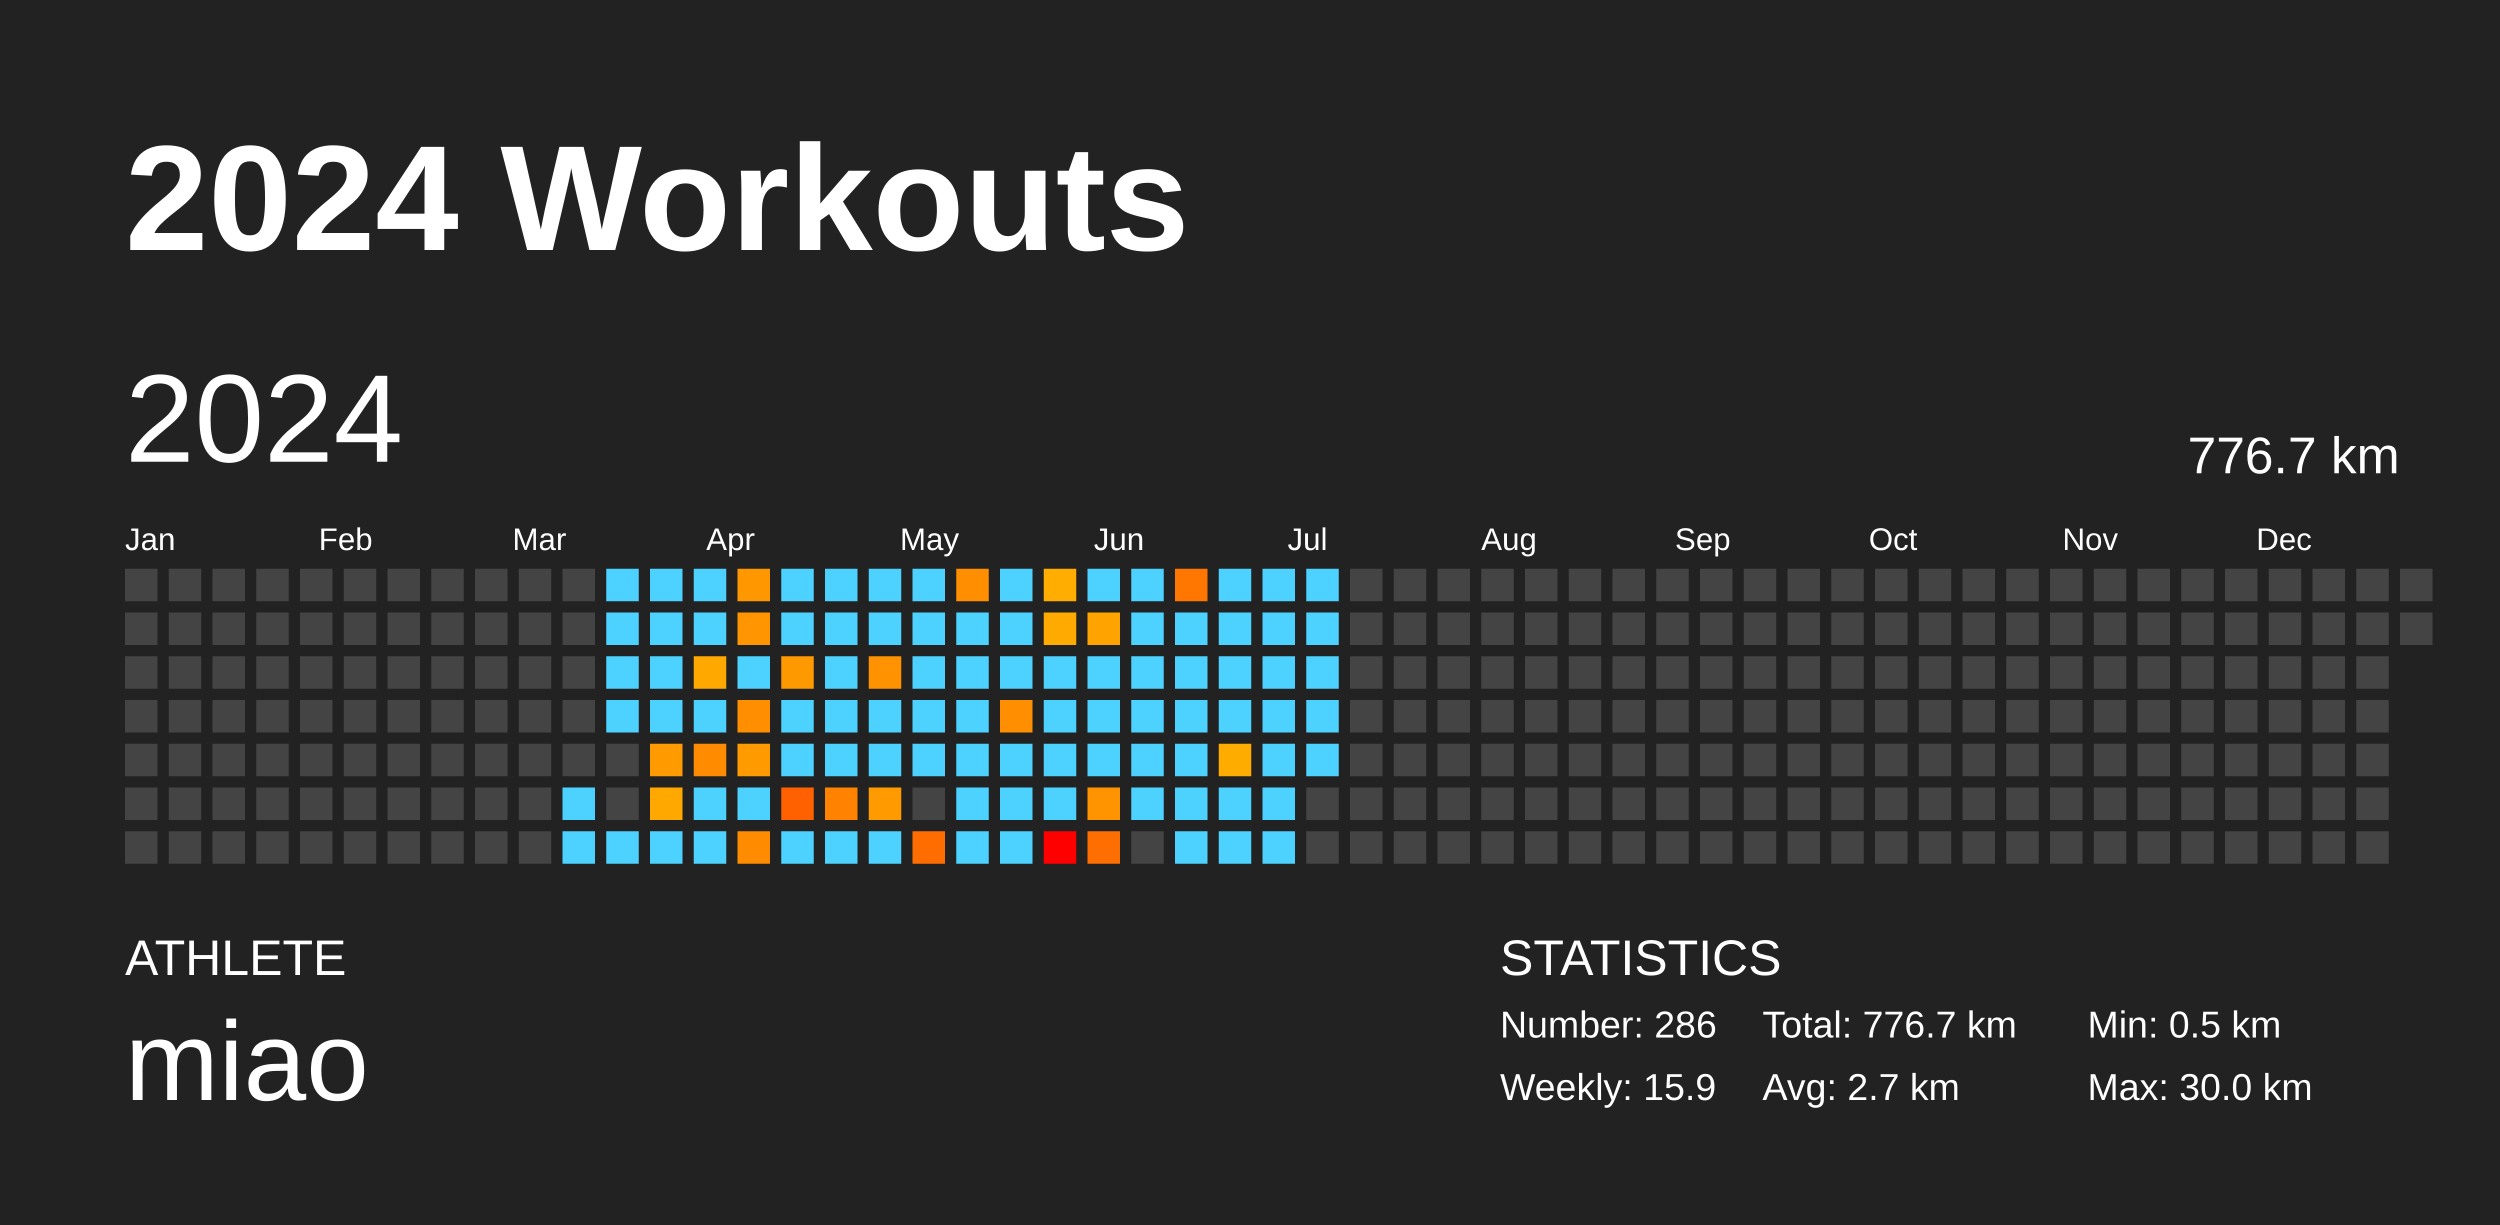
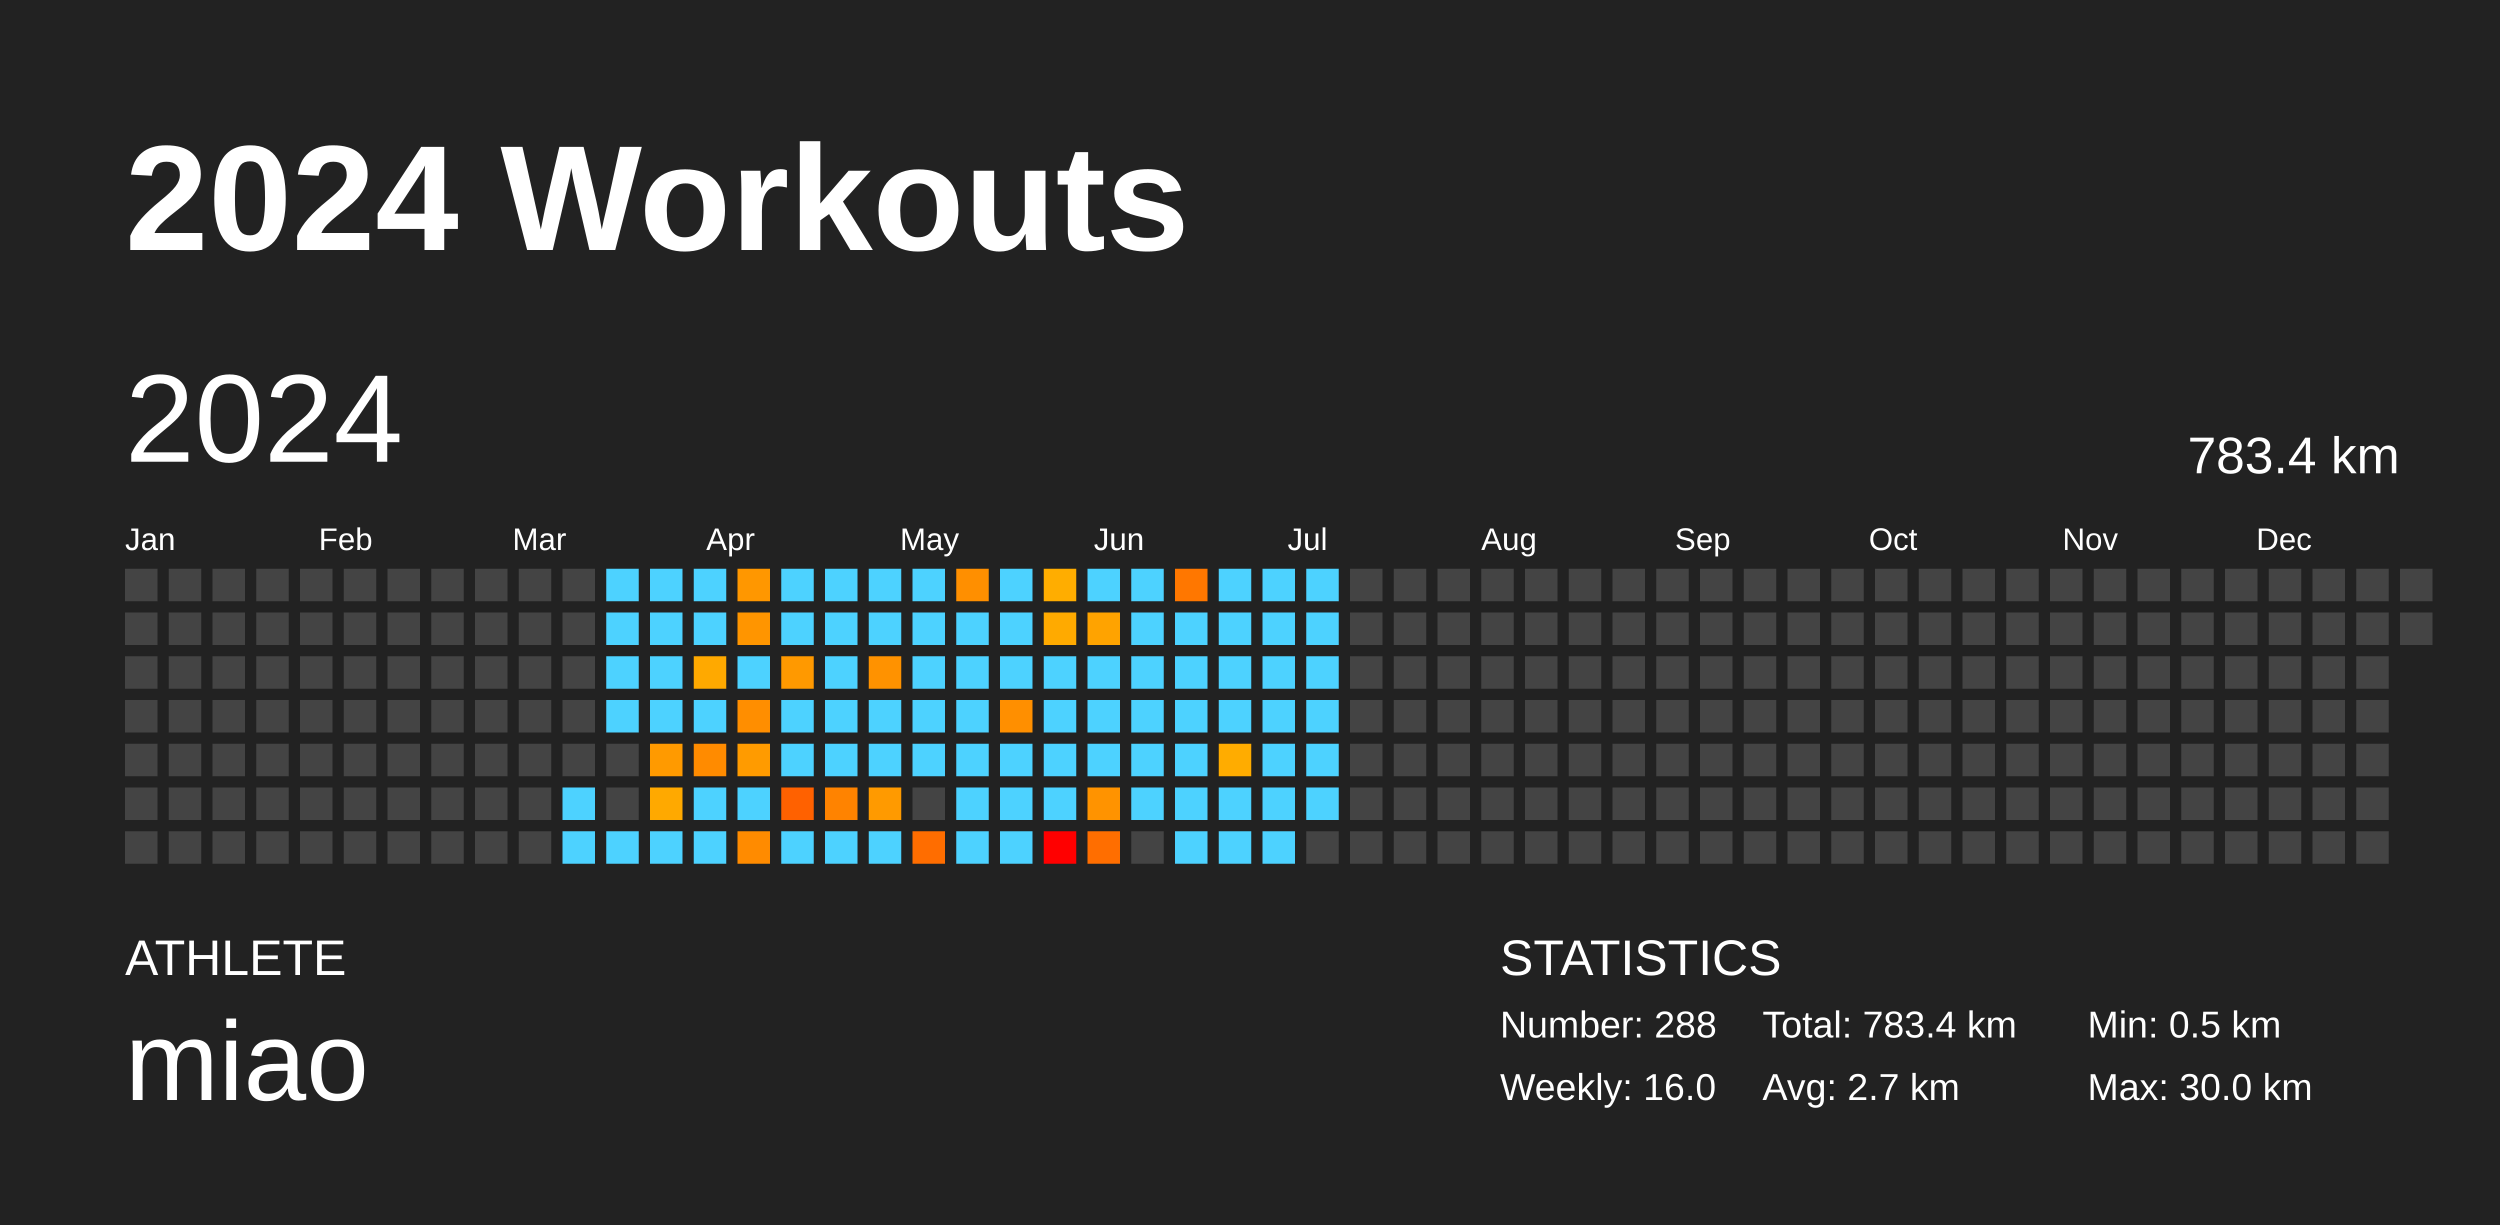
<svg xmlns="http://www.w3.org/2000/svg" baseProfile="full" height="98mm" version="1.1" viewBox="0,0,200,98" width="200mm">
  <defs />
  <rect fill="#222222" height="98" width="200" x="0" y="0" />
  <text fill="#FFFFFF" style="font-size:12px; font-family:Arial; font-weight:bold;" x="10" y="20">2024 Workouts</text>
  <text fill="#FFFFFF" style="font-size:4px; font-family:Arial" x="10" y="78">ATHLETE</text>
  <text fill="#FFFFFF" style="font-size:9px; font-family:Arial" x="10" y="88">miao</text>
  <text fill="#FFFFFF" style="font-size:4px; font-family:Arial" x="120" y="78">STATISTICS</text>
-   <text fill="#FFFFFF" style="font-size:3px; font-family:Arial" x="120" y="83">Number: 286</text>
-   <text fill="#FFFFFF" style="font-size:3px; font-family:Arial" x="120" y="88">Weekly: 15.9</text>
-   <text fill="#FFFFFF" style="font-size:3px; font-family:Arial" x="141" y="83">Total: 776.7 km</text>
+   <text fill="#FFFFFF" style="font-size:3px; font-family:Arial" x="120" y="83">Number: 288</text>
+   <text fill="#FFFFFF" style="font-size:3px; font-family:Arial" x="120" y="88">Weekly: 16.0</text>
+   <text fill="#FFFFFF" style="font-size:3px; font-family:Arial" x="141" y="83">Total: 783.4 km</text>
  <text fill="#FFFFFF" style="font-size:3px; font-family:Arial" x="141" y="88">Avg: 2.7 km</text>
  <text fill="#FFFFFF" style="font-size:3px; font-family:Arial" x="167" y="83">Min: 0.5 km</text>
  <text fill="#FFFFFF" style="font-size:3px; font-family:Arial" x="167" y="88">Max: 30.0 km</text>
  <text dominant-baseline="hanging" fill="#FFFFFF" style="font-size:10.0px; font-family:Arial;" x="10" y="30">2024</text>
-   <text dominant-baseline="hanging" fill="#FFFFFF" style="font-size:4.125px; font-family:Arial;" x="175" y="35">776.7 km</text>
+   <text dominant-baseline="hanging" fill="#FFFFFF" style="font-size:4.125px; font-family:Arial;" x="175" y="35">783.4 km</text>
  <text fill="#FFFFFF" style="font-size:2.5px; font-family:Arial" x="10.0" y="44">Jan</text>
  <text fill="#FFFFFF" style="font-size:2.5px; font-family:Arial" x="25.5" y="44">Feb</text>
  <text fill="#FFFFFF" style="font-size:2.5px; font-family:Arial" x="41.0" y="44">Mar</text>
  <text fill="#FFFFFF" style="font-size:2.5px; font-family:Arial" x="56.5" y="44">Apr</text>
  <text fill="#FFFFFF" style="font-size:2.5px; font-family:Arial" x="72.0" y="44">May</text>
  <text fill="#FFFFFF" style="font-size:2.5px; font-family:Arial" x="87.5" y="44">Jun</text>
  <text fill="#FFFFFF" style="font-size:2.5px; font-family:Arial" x="103.0" y="44">Jul</text>
  <text fill="#FFFFFF" style="font-size:2.5px; font-family:Arial" x="118.5" y="44">Aug</text>
  <text fill="#FFFFFF" style="font-size:2.5px; font-family:Arial" x="134.0" y="44">Sep</text>
  <text fill="#FFFFFF" style="font-size:2.5px; font-family:Arial" x="149.5" y="44">Oct</text>
  <text fill="#FFFFFF" style="font-size:2.5px; font-family:Arial" x="165.0" y="44">Nov</text>
  <text fill="#FFFFFF" style="font-size:2.5px; font-family:Arial" x="180.5" y="44">Dec</text>
  <rect fill="#444444" height="2.6" width="2.6" x="10.0" y="45.5" />
  <rect fill="#444444" height="2.6" width="2.6" x="10.0" y="49.0" />
  <rect fill="#444444" height="2.6" width="2.6" x="10.0" y="52.5" />
  <rect fill="#444444" height="2.6" width="2.6" x="10.0" y="56.0" />
  <rect fill="#444444" height="2.6" width="2.6" x="10.0" y="59.5" />
  <rect fill="#444444" height="2.6" width="2.6" x="10.0" y="63.0" />
  <rect fill="#444444" height="2.6" width="2.6" x="10.0" y="66.5" />
  <rect fill="#444444" height="2.6" width="2.6" x="13.5" y="45.5" />
  <rect fill="#444444" height="2.6" width="2.6" x="13.5" y="49.0" />
  <rect fill="#444444" height="2.6" width="2.6" x="13.5" y="52.5" />
  <rect fill="#444444" height="2.6" width="2.6" x="13.5" y="56.0" />
  <rect fill="#444444" height="2.6" width="2.6" x="13.5" y="59.5" />
  <rect fill="#444444" height="2.6" width="2.6" x="13.5" y="63.0" />
  <rect fill="#444444" height="2.6" width="2.6" x="13.5" y="66.5" />
  <rect fill="#444444" height="2.6" width="2.6" x="17.0" y="45.5" />
  <rect fill="#444444" height="2.6" width="2.6" x="17.0" y="49.0" />
  <rect fill="#444444" height="2.6" width="2.6" x="17.0" y="52.5" />
  <rect fill="#444444" height="2.6" width="2.6" x="17.0" y="56.0" />
  <rect fill="#444444" height="2.6" width="2.6" x="17.0" y="59.5" />
  <rect fill="#444444" height="2.6" width="2.6" x="17.0" y="63.0" />
  <rect fill="#444444" height="2.6" width="2.6" x="17.0" y="66.5" />
  <rect fill="#444444" height="2.6" width="2.6" x="20.5" y="45.5" />
  <rect fill="#444444" height="2.6" width="2.6" x="20.5" y="49.0" />
  <rect fill="#444444" height="2.6" width="2.6" x="20.5" y="52.5" />
  <rect fill="#444444" height="2.6" width="2.6" x="20.5" y="56.0" />
  <rect fill="#444444" height="2.6" width="2.6" x="20.5" y="59.5" />
  <rect fill="#444444" height="2.6" width="2.6" x="20.5" y="63.0" />
  <rect fill="#444444" height="2.6" width="2.6" x="20.5" y="66.5" />
  <rect fill="#444444" height="2.6" width="2.6" x="24.0" y="45.5" />
  <rect fill="#444444" height="2.6" width="2.6" x="24.0" y="49.0" />
  <rect fill="#444444" height="2.6" width="2.6" x="24.0" y="52.5" />
  <rect fill="#444444" height="2.6" width="2.6" x="24.0" y="56.0" />
  <rect fill="#444444" height="2.6" width="2.6" x="24.0" y="59.5" />
  <rect fill="#444444" height="2.6" width="2.6" x="24.0" y="63.0" />
  <rect fill="#444444" height="2.6" width="2.6" x="24.0" y="66.5" />
  <rect fill="#444444" height="2.6" width="2.6" x="27.5" y="45.5" />
  <rect fill="#444444" height="2.6" width="2.6" x="27.5" y="49.0" />
  <rect fill="#444444" height="2.6" width="2.6" x="27.5" y="52.5" />
  <rect fill="#444444" height="2.6" width="2.6" x="27.5" y="56.0" />
  <rect fill="#444444" height="2.6" width="2.6" x="27.5" y="59.5" />
  <rect fill="#444444" height="2.6" width="2.6" x="27.5" y="63.0" />
  <rect fill="#444444" height="2.6" width="2.6" x="27.5" y="66.5" />
  <rect fill="#444444" height="2.6" width="2.6" x="31.0" y="45.5" />
  <rect fill="#444444" height="2.6" width="2.6" x="31.0" y="49.0" />
  <rect fill="#444444" height="2.6" width="2.6" x="31.0" y="52.5" />
  <rect fill="#444444" height="2.6" width="2.6" x="31.0" y="56.0" />
  <rect fill="#444444" height="2.6" width="2.6" x="31.0" y="59.5" />
  <rect fill="#444444" height="2.6" width="2.6" x="31.0" y="63.0" />
  <rect fill="#444444" height="2.6" width="2.6" x="31.0" y="66.5" />
  <rect fill="#444444" height="2.6" width="2.6" x="34.5" y="45.5" />
  <rect fill="#444444" height="2.6" width="2.6" x="34.5" y="49.0" />
  <rect fill="#444444" height="2.6" width="2.6" x="34.5" y="52.5" />
  <rect fill="#444444" height="2.6" width="2.6" x="34.5" y="56.0" />
  <rect fill="#444444" height="2.6" width="2.6" x="34.5" y="59.5" />
  <rect fill="#444444" height="2.6" width="2.6" x="34.5" y="63.0" />
  <rect fill="#444444" height="2.6" width="2.6" x="34.5" y="66.5" />
  <rect fill="#444444" height="2.6" width="2.6" x="38.0" y="45.5" />
  <rect fill="#444444" height="2.6" width="2.6" x="38.0" y="49.0" />
  <rect fill="#444444" height="2.6" width="2.6" x="38.0" y="52.5" />
  <rect fill="#444444" height="2.6" width="2.6" x="38.0" y="56.0" />
  <rect fill="#444444" height="2.6" width="2.6" x="38.0" y="59.5" />
  <rect fill="#444444" height="2.6" width="2.6" x="38.0" y="63.0" />
  <rect fill="#444444" height="2.6" width="2.6" x="38.0" y="66.5" />
  <rect fill="#444444" height="2.6" width="2.6" x="41.5" y="45.5" />
  <rect fill="#444444" height="2.6" width="2.6" x="41.5" y="49.0" />
  <rect fill="#444444" height="2.6" width="2.6" x="41.5" y="52.5" />
  <rect fill="#444444" height="2.6" width="2.6" x="41.5" y="56.0" />
  <rect fill="#444444" height="2.6" width="2.6" x="41.5" y="59.5" />
  <rect fill="#444444" height="2.6" width="2.6" x="41.5" y="63.0" />
  <rect fill="#444444" height="2.6" width="2.6" x="41.5" y="66.5" />
  <rect fill="#444444" height="2.6" width="2.6" x="45.0" y="45.5" />
  <rect fill="#444444" height="2.6" width="2.6" x="45.0" y="49.0" />
  <rect fill="#444444" height="2.6" width="2.6" x="45.0" y="52.5" />
  <rect fill="#444444" height="2.6" width="2.6" x="45.0" y="56.0" />
  <rect fill="#444444" height="2.6" width="2.6" x="45.0" y="59.5" />
  <rect fill="#4dd2ff" height="2.6" width="2.6" x="45.0" y="63.0" />
  <rect fill="#4dd2ff" height="2.6" width="2.6" x="45.0" y="66.5" />
  <rect fill="#4dd2ff" height="2.6" width="2.6" x="48.5" y="45.5" />
  <rect fill="#4dd2ff" height="2.6" width="2.6" x="48.5" y="49.0" />
  <rect fill="#4dd2ff" height="2.6" width="2.6" x="48.5" y="52.5" />
  <rect fill="#4dd2ff" height="2.6" width="2.6" x="48.5" y="56.0" />
  <rect fill="#444444" height="2.6" width="2.6" x="48.5" y="59.5" />
  <rect fill="#444444" height="2.6" width="2.6" x="48.5" y="63.0" />
  <rect fill="#4dd2ff" height="2.6" width="2.6" x="48.5" y="66.5" />
  <rect fill="#4dd2ff" height="2.6" width="2.6" x="52.0" y="45.5" />
  <rect fill="#4dd2ff" height="2.6" width="2.6" x="52.0" y="49.0" />
  <rect fill="#4dd2ff" height="2.6" width="2.6" x="52.0" y="52.5" />
  <rect fill="#4dd2ff" height="2.6" width="2.6" x="52.0" y="56.0" />
  <rect fill="#ff9a00" height="2.6" width="2.6" x="52.0" y="59.5" />
  <rect fill="#ffa900" height="2.6" width="2.6" x="52.0" y="63.0" />
  <rect fill="#4dd2ff" height="2.6" width="2.6" x="52.0" y="66.5" />
  <rect fill="#4dd2ff" height="2.6" width="2.6" x="55.5" y="45.5" />
  <rect fill="#4dd2ff" height="2.6" width="2.6" x="55.5" y="49.0" />
  <rect fill="#ffa900" height="2.6" width="2.6" x="55.5" y="52.5" />
  <rect fill="#4dd2ff" height="2.6" width="2.6" x="55.5" y="56.0" />
  <rect fill="#ff8b00" height="2.6" width="2.6" x="55.5" y="59.5" />
  <rect fill="#4dd2ff" height="2.6" width="2.6" x="55.5" y="63.0" />
  <rect fill="#4dd2ff" height="2.6" width="2.6" x="55.5" y="66.5" />
  <rect fill="#ff9700" height="2.6" width="2.6" x="59.0" y="45.5" />
  <rect fill="#ff9500" height="2.6" width="2.6" x="59.0" y="49.0" />
  <rect fill="#4dd2ff" height="2.6" width="2.6" x="59.0" y="52.5" />
  <rect fill="#ff8e00" height="2.6" width="2.6" x="59.0" y="56.0" />
  <rect fill="#ff9b00" height="2.6" width="2.6" x="59.0" y="59.5" />
  <rect fill="#4dd2ff" height="2.6" width="2.6" x="59.0" y="63.0" />
  <rect fill="#ff8b00" height="2.6" width="2.6" x="59.0" y="66.5" />
  <rect fill="#4dd2ff" height="2.6" width="2.6" x="62.5" y="45.5" />
  <rect fill="#4dd2ff" height="2.6" width="2.6" x="62.5" y="49.0" />
  <rect fill="#ff9900" height="2.6" width="2.6" x="62.5" y="52.5" />
  <rect fill="#4dd2ff" height="2.6" width="2.6" x="62.5" y="56.0" />
  <rect fill="#4dd2ff" height="2.6" width="2.6" x="62.5" y="59.5" />
  <rect fill="#ff6100" height="2.6" width="2.6" x="62.5" y="63.0" />
  <rect fill="#4dd2ff" height="2.6" width="2.6" x="62.5" y="66.5" />
  <rect fill="#4dd2ff" height="2.6" width="2.6" x="66.0" y="45.5" />
  <rect fill="#4dd2ff" height="2.6" width="2.6" x="66.0" y="49.0" />
  <rect fill="#4dd2ff" height="2.6" width="2.6" x="66.0" y="52.5" />
  <rect fill="#4dd2ff" height="2.6" width="2.6" x="66.0" y="56.0" />
  <rect fill="#4dd2ff" height="2.6" width="2.6" x="66.0" y="59.5" />
  <rect fill="#ff8300" height="2.6" width="2.6" x="66.0" y="63.0" />
  <rect fill="#4dd2ff" height="2.6" width="2.6" x="66.0" y="66.5" />
  <rect fill="#4dd2ff" height="2.6" width="2.6" x="69.5" y="45.5" />
  <rect fill="#4dd2ff" height="2.6" width="2.6" x="69.5" y="49.0" />
  <rect fill="#ff9200" height="2.6" width="2.6" x="69.5" y="52.5" />
  <rect fill="#4dd2ff" height="2.6" width="2.6" x="69.5" y="56.0" />
  <rect fill="#4dd2ff" height="2.6" width="2.6" x="69.5" y="59.5" />
  <rect fill="#ff9a00" height="2.6" width="2.6" x="69.5" y="63.0" />
  <rect fill="#4dd2ff" height="2.6" width="2.6" x="69.5" y="66.5" />
  <rect fill="#4dd2ff" height="2.6" width="2.6" x="73.0" y="45.5" />
  <rect fill="#4dd2ff" height="2.6" width="2.6" x="73.0" y="49.0" />
  <rect fill="#4dd2ff" height="2.6" width="2.6" x="73.0" y="52.5" />
  <rect fill="#4dd2ff" height="2.6" width="2.6" x="73.0" y="56.0" />
  <rect fill="#4dd2ff" height="2.6" width="2.6" x="73.0" y="59.5" />
  <rect fill="#444444" height="2.6" width="2.6" x="73.0" y="63.0" />
  <rect fill="#ff6d00" height="2.6" width="2.6" x="73.0" y="66.5" />
  <rect fill="#ff8f00" height="2.6" width="2.6" x="76.5" y="45.5" />
  <rect fill="#4dd2ff" height="2.6" width="2.6" x="76.5" y="49.0" />
  <rect fill="#4dd2ff" height="2.6" width="2.6" x="76.5" y="52.5" />
  <rect fill="#4dd2ff" height="2.6" width="2.6" x="76.5" y="56.0" />
  <rect fill="#4dd2ff" height="2.6" width="2.6" x="76.5" y="59.5" />
  <rect fill="#4dd2ff" height="2.6" width="2.6" x="76.5" y="63.0" />
  <rect fill="#4dd2ff" height="2.6" width="2.6" x="76.5" y="66.5" />
  <rect fill="#4dd2ff" height="2.6" width="2.6" x="80.0" y="45.5" />
  <rect fill="#4dd2ff" height="2.6" width="2.6" x="80.0" y="49.0" />
  <rect fill="#4dd2ff" height="2.6" width="2.6" x="80.0" y="52.5" />
  <rect fill="#ff8f00" height="2.6" width="2.6" x="80.0" y="56.0" />
  <rect fill="#4dd2ff" height="2.6" width="2.6" x="80.0" y="59.5" />
  <rect fill="#4dd2ff" height="2.6" width="2.6" x="80.0" y="63.0" />
  <rect fill="#4dd2ff" height="2.6" width="2.6" x="80.0" y="66.5" />
  <rect fill="#ffad00" height="2.6" width="2.6" x="83.5" y="45.5" />
  <rect fill="#ffaa00" height="2.6" width="2.6" x="83.5" y="49.0" />
  <rect fill="#4dd2ff" height="2.6" width="2.6" x="83.5" y="52.5" />
  <rect fill="#4dd2ff" height="2.6" width="2.6" x="83.5" y="56.0" />
  <rect fill="#4dd2ff" height="2.6" width="2.6" x="83.5" y="59.5" />
  <rect fill="#4dd2ff" height="2.6" width="2.6" x="83.5" y="63.0" />
  <rect fill="red" height="2.6" width="2.6" x="83.5" y="66.5" />
  <rect fill="#4dd2ff" height="2.6" width="2.6" x="87.0" y="45.5" />
  <rect fill="#ffa300" height="2.6" width="2.6" x="87.0" y="49.0" />
  <rect fill="#4dd2ff" height="2.6" width="2.6" x="87.0" y="52.5" />
  <rect fill="#4dd2ff" height="2.6" width="2.6" x="87.0" y="56.0" />
  <rect fill="#4dd2ff" height="2.6" width="2.6" x="87.0" y="59.5" />
  <rect fill="#ff9300" height="2.6" width="2.6" x="87.0" y="63.0" />
  <rect fill="#ff6e00" height="2.6" width="2.6" x="87.0" y="66.5" />
  <rect fill="#4dd2ff" height="2.6" width="2.6" x="90.5" y="45.5" />
  <rect fill="#4dd2ff" height="2.6" width="2.6" x="90.5" y="49.0" />
  <rect fill="#4dd2ff" height="2.6" width="2.6" x="90.5" y="52.5" />
  <rect fill="#4dd2ff" height="2.6" width="2.6" x="90.5" y="56.0" />
  <rect fill="#4dd2ff" height="2.6" width="2.6" x="90.5" y="59.5" />
  <rect fill="#4dd2ff" height="2.6" width="2.6" x="90.5" y="63.0" />
  <rect fill="#444444" height="2.6" width="2.6" x="90.5" y="66.5" />
  <rect fill="#ff7700" height="2.6" width="2.6" x="94.0" y="45.5" />
  <rect fill="#4dd2ff" height="2.6" width="2.6" x="94.0" y="49.0" />
  <rect fill="#4dd2ff" height="2.6" width="2.6" x="94.0" y="52.5" />
  <rect fill="#4dd2ff" height="2.6" width="2.6" x="94.0" y="56.0" />
  <rect fill="#4dd2ff" height="2.6" width="2.6" x="94.0" y="59.5" />
  <rect fill="#4dd2ff" height="2.6" width="2.6" x="94.0" y="63.0" />
  <rect fill="#4dd2ff" height="2.6" width="2.6" x="94.0" y="66.5" />
  <rect fill="#4dd2ff" height="2.6" width="2.6" x="97.5" y="45.5" />
  <rect fill="#4dd2ff" height="2.6" width="2.6" x="97.5" y="49.0" />
  <rect fill="#4dd2ff" height="2.6" width="2.6" x="97.5" y="52.5" />
  <rect fill="#4dd2ff" height="2.6" width="2.6" x="97.5" y="56.0" />
  <rect fill="#ffac00" height="2.6" width="2.6" x="97.5" y="59.5" />
  <rect fill="#4dd2ff" height="2.6" width="2.6" x="97.5" y="63.0" />
  <rect fill="#4dd2ff" height="2.6" width="2.6" x="97.5" y="66.5" />
  <rect fill="#4dd2ff" height="2.6" width="2.6" x="101.0" y="45.5" />
  <rect fill="#4dd2ff" height="2.6" width="2.6" x="101.0" y="49.0" />
  <rect fill="#4dd2ff" height="2.6" width="2.6" x="101.0" y="52.5" />
  <rect fill="#4dd2ff" height="2.6" width="2.6" x="101.0" y="56.0" />
  <rect fill="#4dd2ff" height="2.6" width="2.6" x="101.0" y="59.5" />
  <rect fill="#4dd2ff" height="2.6" width="2.6" x="101.0" y="63.0" />
  <rect fill="#4dd2ff" height="2.6" width="2.6" x="101.0" y="66.5" />
  <rect fill="#4dd2ff" height="2.6" width="2.6" x="104.5" y="45.5" />
  <rect fill="#4dd2ff" height="2.6" width="2.6" x="104.5" y="49.0" />
  <rect fill="#4dd2ff" height="2.6" width="2.6" x="104.5" y="52.5" />
  <rect fill="#4dd2ff" height="2.6" width="2.6" x="104.5" y="56.0" />
  <rect fill="#4dd2ff" height="2.6" width="2.6" x="104.5" y="59.5" />
-   <rect fill="#444444" height="2.6" width="2.6" x="104.5" y="63.0" />
+   <rect fill="#4dd2ff" height="2.6" width="2.6" x="104.5" y="63.0" />
  <rect fill="#444444" height="2.6" width="2.6" x="104.5" y="66.5" />
  <rect fill="#444444" height="2.6" width="2.6" x="108.0" y="45.5" />
  <rect fill="#444444" height="2.6" width="2.6" x="108.0" y="49.0" />
  <rect fill="#444444" height="2.6" width="2.6" x="108.0" y="52.5" />
  <rect fill="#444444" height="2.6" width="2.6" x="108.0" y="56.0" />
  <rect fill="#444444" height="2.6" width="2.6" x="108.0" y="59.5" />
  <rect fill="#444444" height="2.6" width="2.6" x="108.0" y="63.0" />
  <rect fill="#444444" height="2.6" width="2.6" x="108.0" y="66.5" />
  <rect fill="#444444" height="2.6" width="2.6" x="111.5" y="45.5" />
  <rect fill="#444444" height="2.6" width="2.6" x="111.5" y="49.0" />
  <rect fill="#444444" height="2.6" width="2.6" x="111.5" y="52.5" />
  <rect fill="#444444" height="2.6" width="2.6" x="111.5" y="56.0" />
  <rect fill="#444444" height="2.6" width="2.6" x="111.5" y="59.5" />
  <rect fill="#444444" height="2.6" width="2.6" x="111.5" y="63.0" />
  <rect fill="#444444" height="2.6" width="2.6" x="111.5" y="66.5" />
  <rect fill="#444444" height="2.6" width="2.6" x="115.0" y="45.5" />
  <rect fill="#444444" height="2.6" width="2.6" x="115.0" y="49.0" />
  <rect fill="#444444" height="2.6" width="2.6" x="115.0" y="52.5" />
  <rect fill="#444444" height="2.6" width="2.6" x="115.0" y="56.0" />
  <rect fill="#444444" height="2.6" width="2.6" x="115.0" y="59.5" />
  <rect fill="#444444" height="2.6" width="2.6" x="115.0" y="63.0" />
  <rect fill="#444444" height="2.6" width="2.6" x="115.0" y="66.5" />
  <rect fill="#444444" height="2.6" width="2.6" x="118.5" y="45.5" />
  <rect fill="#444444" height="2.6" width="2.6" x="118.5" y="49.0" />
  <rect fill="#444444" height="2.6" width="2.6" x="118.5" y="52.5" />
  <rect fill="#444444" height="2.6" width="2.6" x="118.5" y="56.0" />
  <rect fill="#444444" height="2.6" width="2.6" x="118.5" y="59.5" />
  <rect fill="#444444" height="2.6" width="2.6" x="118.5" y="63.0" />
  <rect fill="#444444" height="2.6" width="2.6" x="118.5" y="66.5" />
  <rect fill="#444444" height="2.6" width="2.6" x="122.0" y="45.5" />
  <rect fill="#444444" height="2.6" width="2.6" x="122.0" y="49.0" />
  <rect fill="#444444" height="2.6" width="2.6" x="122.0" y="52.5" />
  <rect fill="#444444" height="2.6" width="2.6" x="122.0" y="56.0" />
  <rect fill="#444444" height="2.6" width="2.6" x="122.0" y="59.5" />
  <rect fill="#444444" height="2.6" width="2.6" x="122.0" y="63.0" />
  <rect fill="#444444" height="2.6" width="2.6" x="122.0" y="66.5" />
  <rect fill="#444444" height="2.6" width="2.6" x="125.5" y="45.5" />
  <rect fill="#444444" height="2.6" width="2.6" x="125.5" y="49.0" />
  <rect fill="#444444" height="2.6" width="2.6" x="125.5" y="52.5" />
  <rect fill="#444444" height="2.6" width="2.6" x="125.5" y="56.0" />
  <rect fill="#444444" height="2.6" width="2.6" x="125.5" y="59.5" />
  <rect fill="#444444" height="2.6" width="2.6" x="125.5" y="63.0" />
  <rect fill="#444444" height="2.6" width="2.6" x="125.5" y="66.5" />
  <rect fill="#444444" height="2.6" width="2.6" x="129.0" y="45.5" />
  <rect fill="#444444" height="2.6" width="2.6" x="129.0" y="49.0" />
  <rect fill="#444444" height="2.6" width="2.6" x="129.0" y="52.5" />
  <rect fill="#444444" height="2.6" width="2.6" x="129.0" y="56.0" />
  <rect fill="#444444" height="2.6" width="2.6" x="129.0" y="59.5" />
  <rect fill="#444444" height="2.6" width="2.6" x="129.0" y="63.0" />
  <rect fill="#444444" height="2.6" width="2.6" x="129.0" y="66.5" />
  <rect fill="#444444" height="2.6" width="2.6" x="132.5" y="45.5" />
  <rect fill="#444444" height="2.6" width="2.6" x="132.5" y="49.0" />
  <rect fill="#444444" height="2.6" width="2.6" x="132.5" y="52.5" />
  <rect fill="#444444" height="2.6" width="2.6" x="132.5" y="56.0" />
  <rect fill="#444444" height="2.6" width="2.6" x="132.5" y="59.5" />
  <rect fill="#444444" height="2.6" width="2.6" x="132.5" y="63.0" />
  <rect fill="#444444" height="2.6" width="2.6" x="132.5" y="66.5" />
  <rect fill="#444444" height="2.6" width="2.6" x="136.0" y="45.5" />
  <rect fill="#444444" height="2.6" width="2.6" x="136.0" y="49.0" />
  <rect fill="#444444" height="2.6" width="2.6" x="136.0" y="52.5" />
  <rect fill="#444444" height="2.6" width="2.6" x="136.0" y="56.0" />
  <rect fill="#444444" height="2.6" width="2.6" x="136.0" y="59.5" />
  <rect fill="#444444" height="2.6" width="2.6" x="136.0" y="63.0" />
  <rect fill="#444444" height="2.6" width="2.6" x="136.0" y="66.5" />
  <rect fill="#444444" height="2.6" width="2.6" x="139.5" y="45.5" />
  <rect fill="#444444" height="2.6" width="2.6" x="139.5" y="49.0" />
  <rect fill="#444444" height="2.6" width="2.6" x="139.5" y="52.5" />
  <rect fill="#444444" height="2.6" width="2.6" x="139.5" y="56.0" />
  <rect fill="#444444" height="2.6" width="2.6" x="139.5" y="59.5" />
  <rect fill="#444444" height="2.6" width="2.6" x="139.5" y="63.0" />
  <rect fill="#444444" height="2.6" width="2.6" x="139.5" y="66.5" />
  <rect fill="#444444" height="2.6" width="2.6" x="143.0" y="45.5" />
  <rect fill="#444444" height="2.6" width="2.6" x="143.0" y="49.0" />
  <rect fill="#444444" height="2.6" width="2.6" x="143.0" y="52.5" />
  <rect fill="#444444" height="2.6" width="2.6" x="143.0" y="56.0" />
  <rect fill="#444444" height="2.6" width="2.6" x="143.0" y="59.5" />
  <rect fill="#444444" height="2.6" width="2.6" x="143.0" y="63.0" />
  <rect fill="#444444" height="2.6" width="2.6" x="143.0" y="66.5" />
  <rect fill="#444444" height="2.6" width="2.6" x="146.5" y="45.5" />
  <rect fill="#444444" height="2.6" width="2.6" x="146.5" y="49.0" />
  <rect fill="#444444" height="2.6" width="2.6" x="146.5" y="52.5" />
  <rect fill="#444444" height="2.6" width="2.6" x="146.5" y="56.0" />
  <rect fill="#444444" height="2.6" width="2.6" x="146.5" y="59.5" />
  <rect fill="#444444" height="2.6" width="2.6" x="146.5" y="63.0" />
  <rect fill="#444444" height="2.6" width="2.6" x="146.5" y="66.5" />
  <rect fill="#444444" height="2.6" width="2.6" x="150.0" y="45.5" />
  <rect fill="#444444" height="2.6" width="2.6" x="150.0" y="49.0" />
  <rect fill="#444444" height="2.6" width="2.6" x="150.0" y="52.5" />
  <rect fill="#444444" height="2.6" width="2.6" x="150.0" y="56.0" />
  <rect fill="#444444" height="2.6" width="2.6" x="150.0" y="59.5" />
  <rect fill="#444444" height="2.6" width="2.6" x="150.0" y="63.0" />
  <rect fill="#444444" height="2.6" width="2.6" x="150.0" y="66.5" />
  <rect fill="#444444" height="2.6" width="2.6" x="153.5" y="45.5" />
  <rect fill="#444444" height="2.6" width="2.6" x="153.5" y="49.0" />
  <rect fill="#444444" height="2.6" width="2.6" x="153.5" y="52.5" />
  <rect fill="#444444" height="2.6" width="2.6" x="153.5" y="56.0" />
  <rect fill="#444444" height="2.6" width="2.6" x="153.5" y="59.5" />
  <rect fill="#444444" height="2.6" width="2.6" x="153.5" y="63.0" />
  <rect fill="#444444" height="2.6" width="2.6" x="153.5" y="66.5" />
  <rect fill="#444444" height="2.6" width="2.6" x="157.0" y="45.5" />
  <rect fill="#444444" height="2.6" width="2.6" x="157.0" y="49.0" />
  <rect fill="#444444" height="2.6" width="2.6" x="157.0" y="52.5" />
  <rect fill="#444444" height="2.6" width="2.6" x="157.0" y="56.0" />
  <rect fill="#444444" height="2.6" width="2.6" x="157.0" y="59.5" />
  <rect fill="#444444" height="2.6" width="2.6" x="157.0" y="63.0" />
  <rect fill="#444444" height="2.6" width="2.6" x="157.0" y="66.5" />
  <rect fill="#444444" height="2.6" width="2.6" x="160.5" y="45.5" />
  <rect fill="#444444" height="2.6" width="2.6" x="160.5" y="49.0" />
  <rect fill="#444444" height="2.6" width="2.6" x="160.5" y="52.5" />
  <rect fill="#444444" height="2.6" width="2.6" x="160.5" y="56.0" />
  <rect fill="#444444" height="2.6" width="2.6" x="160.5" y="59.5" />
  <rect fill="#444444" height="2.6" width="2.6" x="160.5" y="63.0" />
  <rect fill="#444444" height="2.6" width="2.6" x="160.5" y="66.5" />
  <rect fill="#444444" height="2.6" width="2.6" x="164.0" y="45.5" />
  <rect fill="#444444" height="2.6" width="2.6" x="164.0" y="49.0" />
  <rect fill="#444444" height="2.6" width="2.6" x="164.0" y="52.5" />
  <rect fill="#444444" height="2.6" width="2.6" x="164.0" y="56.0" />
  <rect fill="#444444" height="2.6" width="2.6" x="164.0" y="59.5" />
  <rect fill="#444444" height="2.6" width="2.6" x="164.0" y="63.0" />
  <rect fill="#444444" height="2.6" width="2.6" x="164.0" y="66.5" />
  <rect fill="#444444" height="2.6" width="2.6" x="167.5" y="45.5" />
  <rect fill="#444444" height="2.6" width="2.6" x="167.5" y="49.0" />
  <rect fill="#444444" height="2.6" width="2.6" x="167.5" y="52.5" />
  <rect fill="#444444" height="2.6" width="2.6" x="167.5" y="56.0" />
  <rect fill="#444444" height="2.6" width="2.6" x="167.5" y="59.5" />
  <rect fill="#444444" height="2.6" width="2.6" x="167.5" y="63.0" />
  <rect fill="#444444" height="2.6" width="2.6" x="167.5" y="66.5" />
  <rect fill="#444444" height="2.6" width="2.6" x="171.0" y="45.5" />
  <rect fill="#444444" height="2.6" width="2.6" x="171.0" y="49.0" />
  <rect fill="#444444" height="2.6" width="2.6" x="171.0" y="52.5" />
  <rect fill="#444444" height="2.6" width="2.6" x="171.0" y="56.0" />
  <rect fill="#444444" height="2.6" width="2.6" x="171.0" y="59.5" />
  <rect fill="#444444" height="2.6" width="2.6" x="171.0" y="63.0" />
  <rect fill="#444444" height="2.6" width="2.6" x="171.0" y="66.5" />
  <rect fill="#444444" height="2.6" width="2.6" x="174.5" y="45.5" />
  <rect fill="#444444" height="2.6" width="2.6" x="174.5" y="49.0" />
  <rect fill="#444444" height="2.6" width="2.6" x="174.5" y="52.5" />
  <rect fill="#444444" height="2.6" width="2.6" x="174.5" y="56.0" />
  <rect fill="#444444" height="2.6" width="2.6" x="174.5" y="59.5" />
  <rect fill="#444444" height="2.6" width="2.6" x="174.5" y="63.0" />
  <rect fill="#444444" height="2.6" width="2.6" x="174.5" y="66.5" />
  <rect fill="#444444" height="2.6" width="2.6" x="178.0" y="45.5" />
  <rect fill="#444444" height="2.6" width="2.6" x="178.0" y="49.0" />
  <rect fill="#444444" height="2.6" width="2.6" x="178.0" y="52.5" />
  <rect fill="#444444" height="2.6" width="2.6" x="178.0" y="56.0" />
  <rect fill="#444444" height="2.6" width="2.6" x="178.0" y="59.5" />
  <rect fill="#444444" height="2.6" width="2.6" x="178.0" y="63.0" />
  <rect fill="#444444" height="2.6" width="2.6" x="178.0" y="66.5" />
  <rect fill="#444444" height="2.6" width="2.6" x="181.5" y="45.5" />
  <rect fill="#444444" height="2.6" width="2.6" x="181.5" y="49.0" />
  <rect fill="#444444" height="2.6" width="2.6" x="181.5" y="52.5" />
  <rect fill="#444444" height="2.6" width="2.6" x="181.5" y="56.0" />
  <rect fill="#444444" height="2.6" width="2.6" x="181.5" y="59.5" />
  <rect fill="#444444" height="2.6" width="2.6" x="181.5" y="63.0" />
  <rect fill="#444444" height="2.6" width="2.6" x="181.5" y="66.5" />
  <rect fill="#444444" height="2.6" width="2.6" x="185.0" y="45.5" />
  <rect fill="#444444" height="2.6" width="2.6" x="185.0" y="49.0" />
  <rect fill="#444444" height="2.6" width="2.6" x="185.0" y="52.5" />
  <rect fill="#444444" height="2.6" width="2.6" x="185.0" y="56.0" />
  <rect fill="#444444" height="2.6" width="2.6" x="185.0" y="59.5" />
  <rect fill="#444444" height="2.6" width="2.6" x="185.0" y="63.0" />
  <rect fill="#444444" height="2.6" width="2.6" x="185.0" y="66.5" />
  <rect fill="#444444" height="2.6" width="2.6" x="188.5" y="45.5" />
  <rect fill="#444444" height="2.6" width="2.6" x="188.5" y="49.0" />
  <rect fill="#444444" height="2.6" width="2.6" x="188.5" y="52.5" />
  <rect fill="#444444" height="2.6" width="2.6" x="188.5" y="56.0" />
  <rect fill="#444444" height="2.6" width="2.6" x="188.5" y="59.5" />
  <rect fill="#444444" height="2.6" width="2.6" x="188.5" y="63.0" />
  <rect fill="#444444" height="2.6" width="2.6" x="188.5" y="66.5" />
  <rect fill="#444444" height="2.6" width="2.6" x="192.0" y="45.5" />
  <rect fill="#444444" height="2.6" width="2.6" x="192.0" y="49.0" />
</svg>
